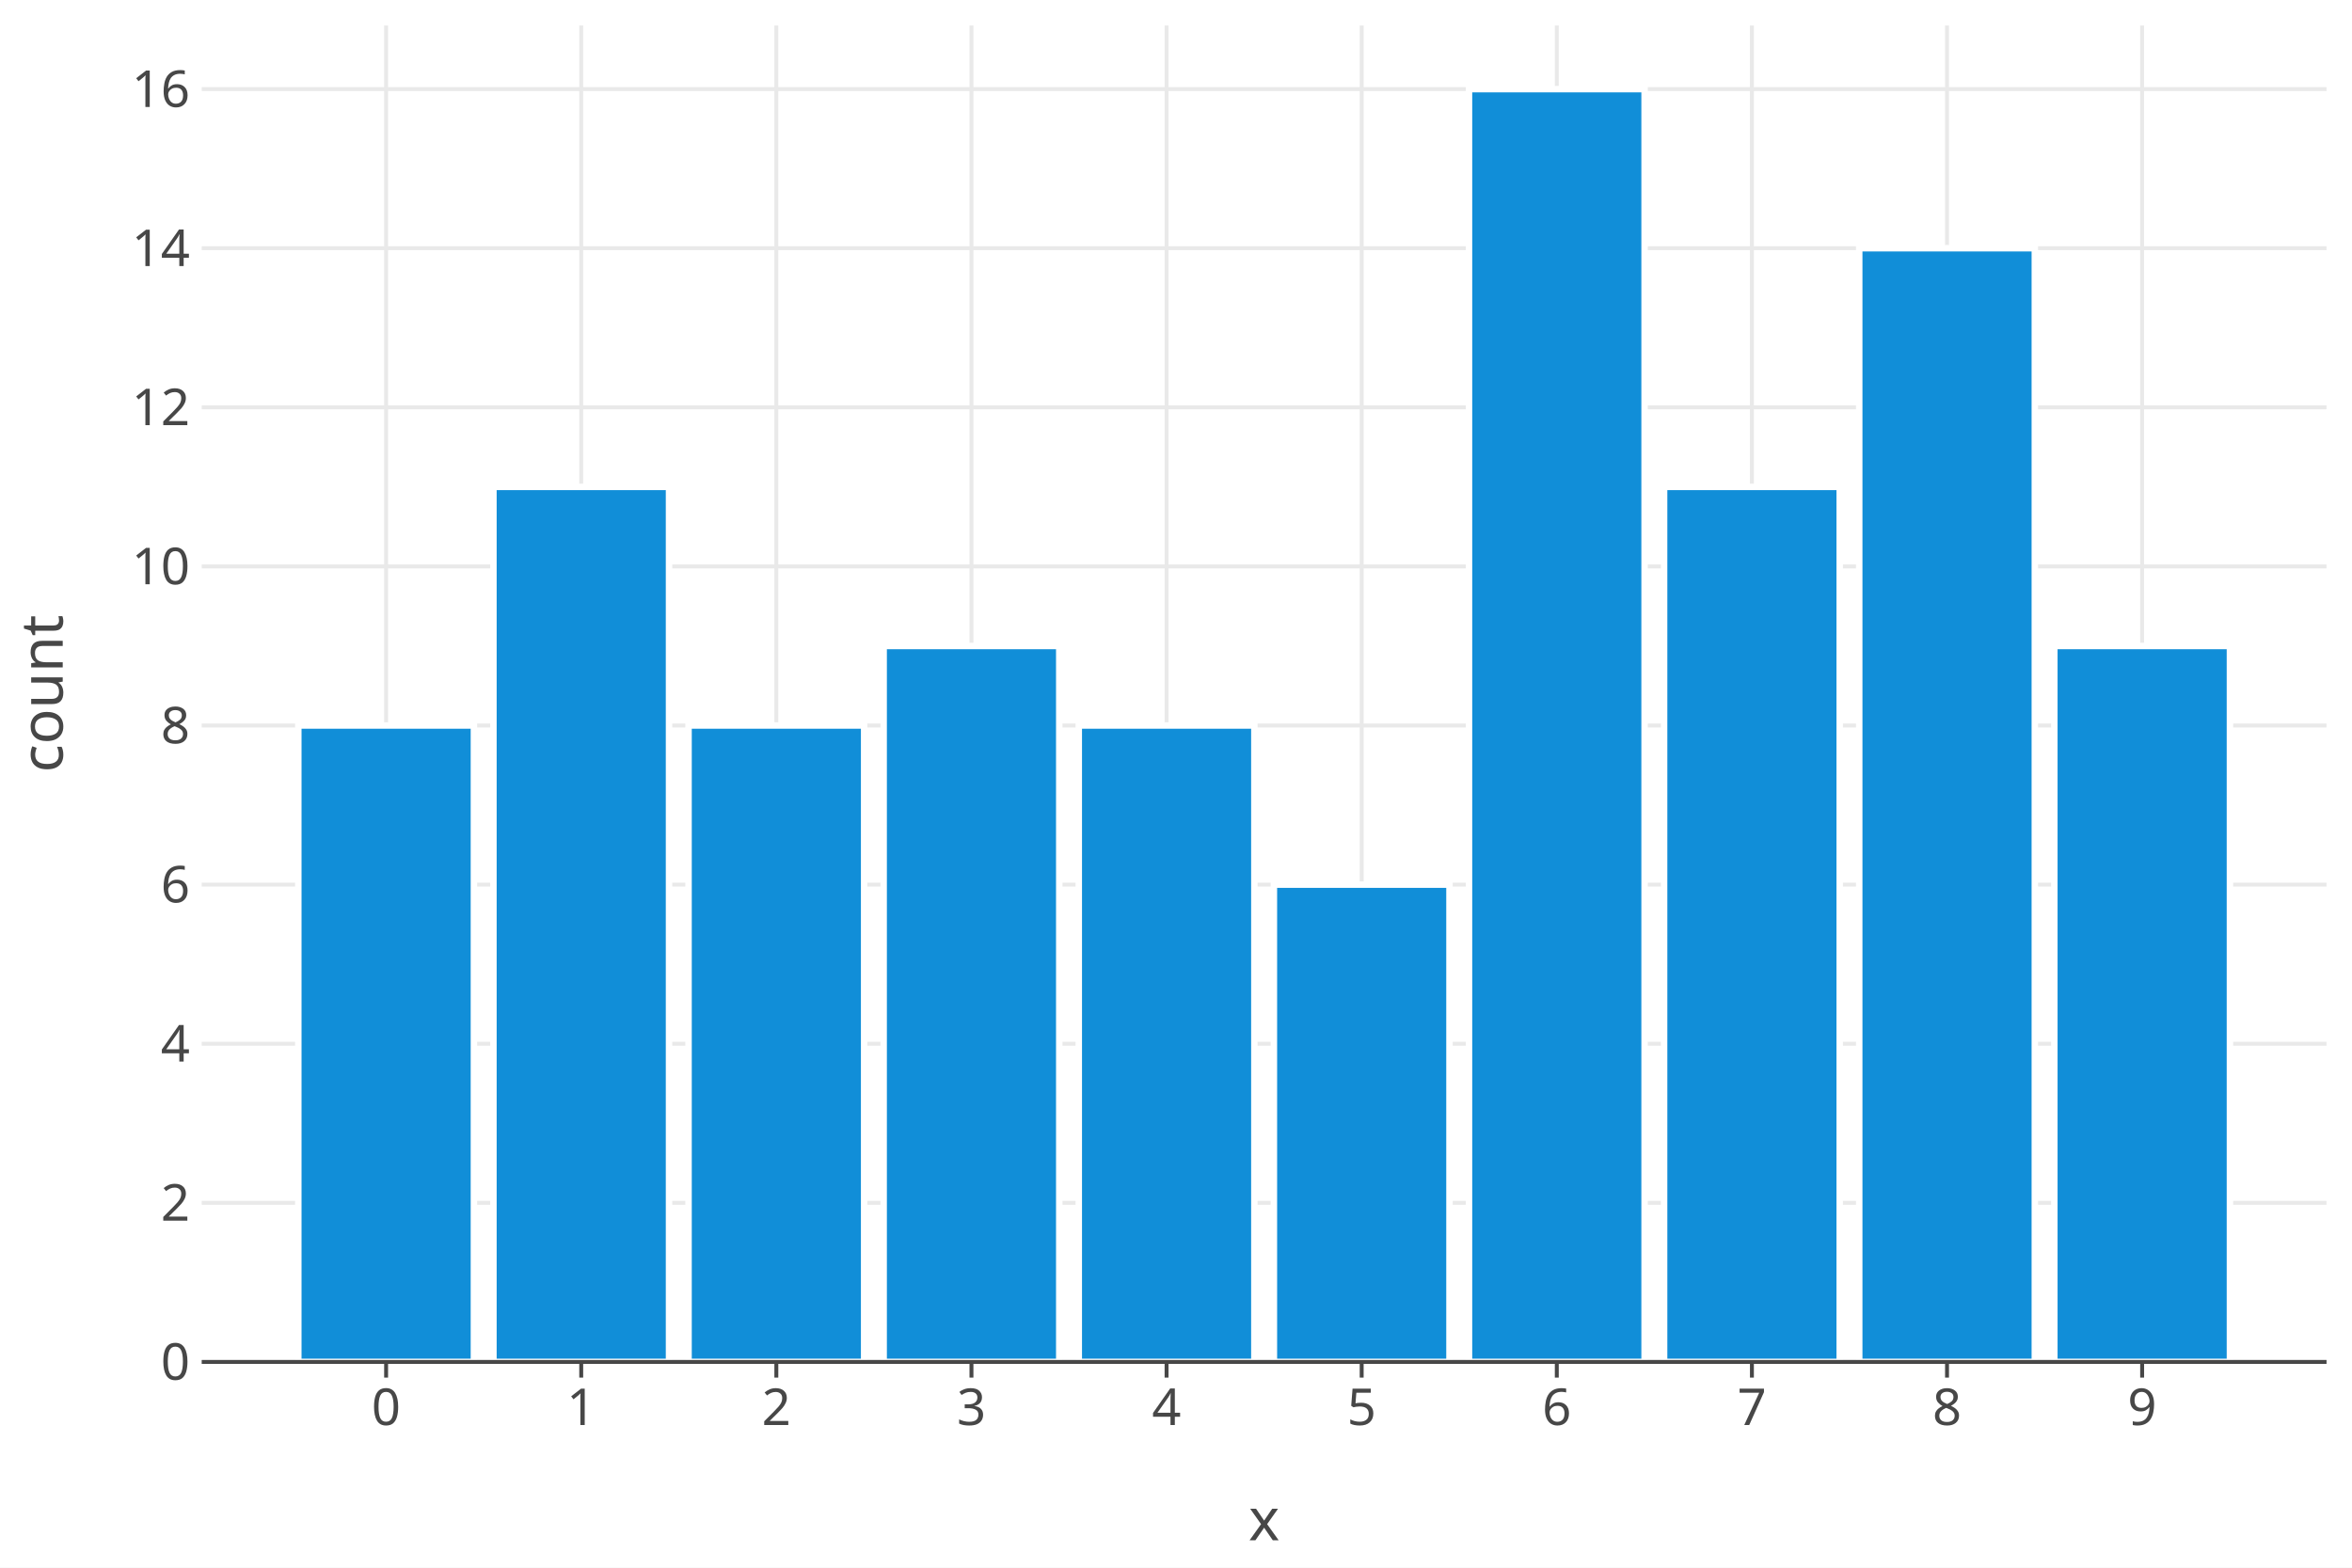
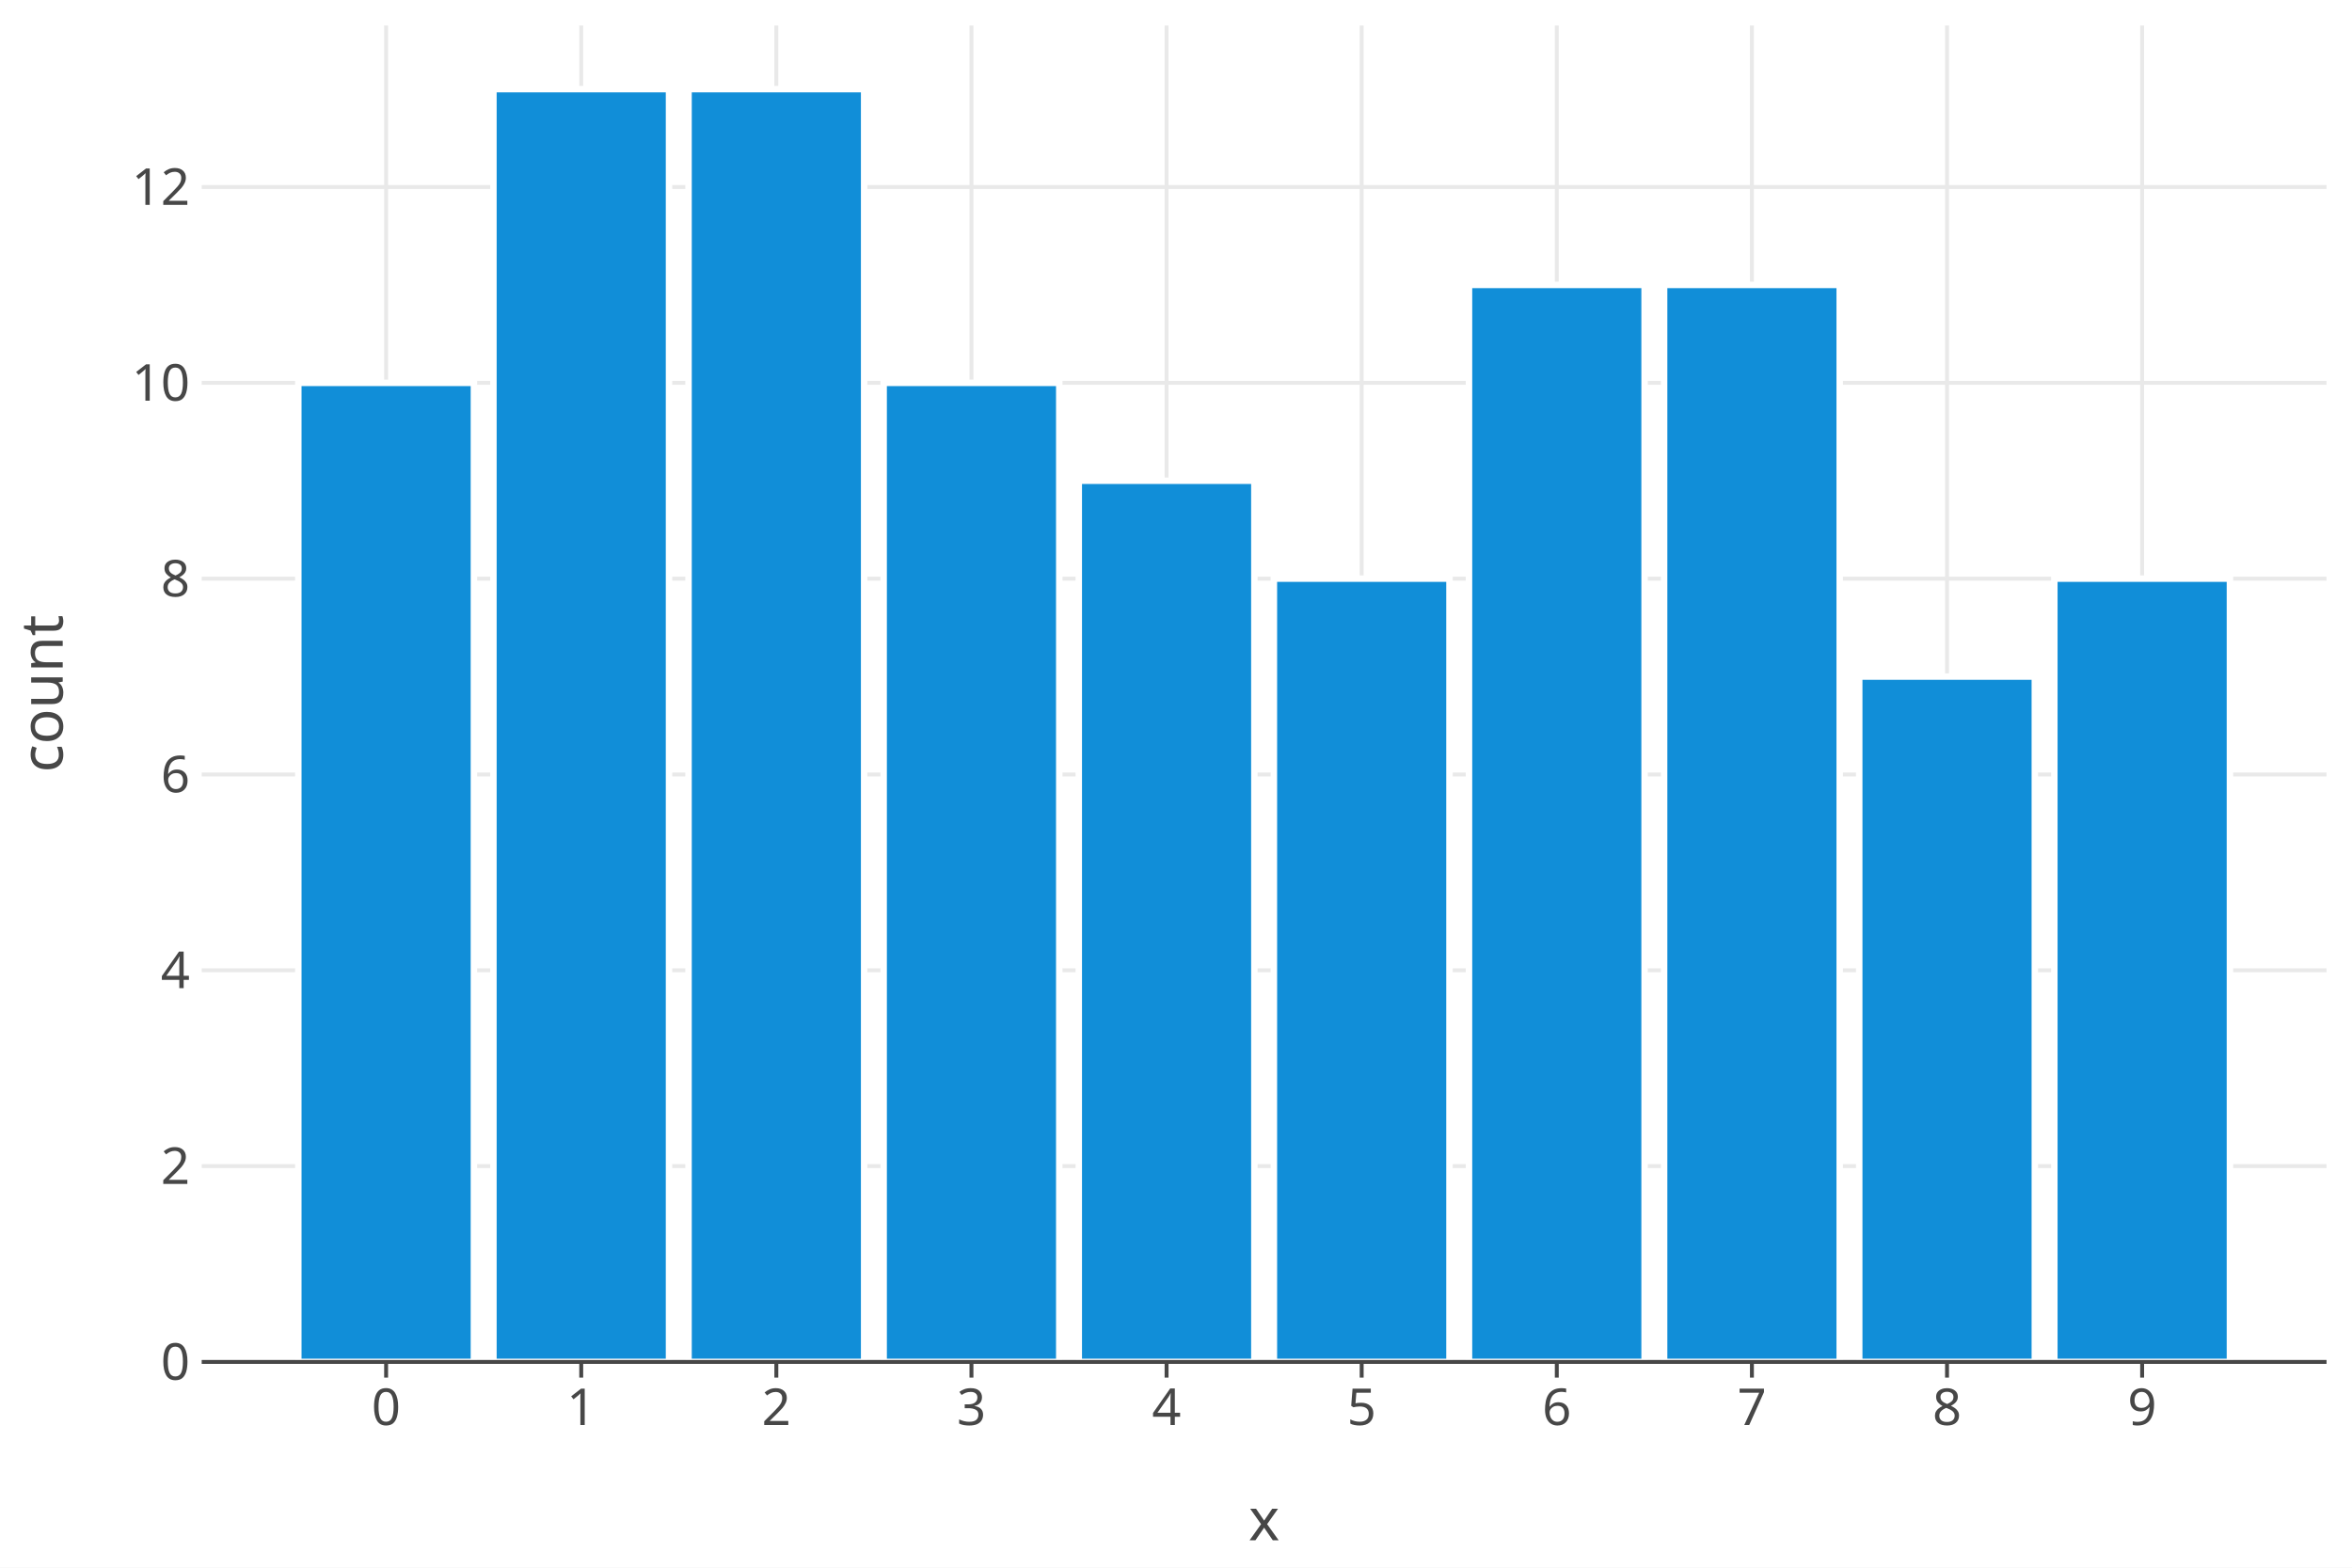
<svg xmlns="http://www.w3.org/2000/svg" display="block" class="plt-container" width="600.0" height="400.0">
  <style type="text/css">
  .plt-container {
   font-family: Lucida Grande, sans-serif;
   user-select: none;
   -webkit-user-select: none;
   -moz-user-select: none;
   -ms-user-select: none;
}
text {
   text-rendering: optimizeLegibility;
}
- #pN2F44U .plot-title {
+ #pK4qIgx .plot-title {
   fill: #474747;
   font-family: Lucida Grande, sans-serif;
   font-size: 16.0px;
   font-weight: normal;
   font-style: normal;   
}
- #pN2F44U .plot-subtitle {
+ #pK4qIgx .plot-subtitle {
   fill: #474747;
   font-family: Lucida Grande, sans-serif;
   font-size: 15.0px;
   font-weight: normal;
   font-style: normal;   
}
- #pN2F44U .plot-caption {
-    fill: #474747;
-    font-family: Lucida Grande, sans-serif;
-    font-size: 13.0px;
-    font-weight: normal;
-    font-style: normal;   
- }
- #pN2F44U .legend-title {
+ #pK4qIgx .plot-caption {
+    fill: #474747;
+    font-family: Lucida Grande, sans-serif;
+    font-size: 13.0px;
+    font-weight: normal;
+    font-style: normal;   
+ }
+ #pK4qIgx .legend-title {
   fill: #474747;
   font-family: Lucida Grande, sans-serif;
   font-size: 15.0px;
   font-weight: normal;
   font-style: normal;   
}
- #pN2F44U .legend-item {
-    fill: #474747;
-    font-family: Lucida Grande, sans-serif;
-    font-size: 13.0px;
-    font-weight: normal;
-    font-style: normal;   
- }
- #pN2F44U .axis-title-x {
+ #pK4qIgx .legend-item {
+    fill: #474747;
+    font-family: Lucida Grande, sans-serif;
+    font-size: 13.0px;
+    font-weight: normal;
+    font-style: normal;   
+ }
+ #pK4qIgx .axis-title-x {
   fill: #474747;
   font-family: Lucida Grande, sans-serif;
   font-size: 15.0px;
   font-weight: normal;
   font-style: normal;   
}
- #pN2F44U .axis-text-x {
-    fill: #474747;
-    font-family: Lucida Grande, sans-serif;
-    font-size: 13.0px;
-    font-weight: normal;
-    font-style: normal;   
- }
- #dZnGTt4 .axis-tooltip-text-x {
+ #pK4qIgx .axis-text-x {
+    fill: #474747;
+    font-family: Lucida Grande, sans-serif;
+    font-size: 13.0px;
+    font-weight: normal;
+    font-style: normal;   
+ }
+ #dLcb5RM .axis-tooltip-text-x {
   fill: #ffffff;
   font-family: Lucida Grande, sans-serif;
   font-size: 13.0px;
   font-weight: normal;
   font-style: normal;   
}
- #pN2F44U .axis-title-y {
+ #pK4qIgx .axis-title-y {
   fill: #474747;
   font-family: Lucida Grande, sans-serif;
   font-size: 15.0px;
   font-weight: normal;
   font-style: normal;   
}
- #pN2F44U .axis-text-y {
-    fill: #474747;
-    font-family: Lucida Grande, sans-serif;
-    font-size: 13.0px;
-    font-weight: normal;
-    font-style: normal;   
- }
- #dZnGTt4 .axis-tooltip-text-y {
+ #pK4qIgx .axis-text-y {
+    fill: #474747;
+    font-family: Lucida Grande, sans-serif;
+    font-size: 13.0px;
+    font-weight: normal;
+    font-style: normal;   
+ }
+ #dLcb5RM .axis-tooltip-text-y {
   fill: #ffffff;
   font-family: Lucida Grande, sans-serif;
   font-size: 13.0px;
   font-weight: normal;
   font-style: normal;   
}
- #pN2F44U .facet-strip-text-x {
-    fill: #474747;
-    font-family: Lucida Grande, sans-serif;
-    font-size: 13.0px;
-    font-weight: normal;
-    font-style: normal;   
- }
- #pN2F44U .facet-strip-text-y {
-    fill: #474747;
-    font-family: Lucida Grande, sans-serif;
-    font-size: 13.0px;
-    font-weight: normal;
-    font-style: normal;   
- }
- #dZnGTt4 .tooltip-text {
-    fill: #474747;
-    font-family: Lucida Grande, sans-serif;
-    font-size: 13.0px;
-    font-weight: normal;
-    font-style: normal;   
- }
- #dZnGTt4 .tooltip-title {
+ #pK4qIgx .facet-strip-text-x {
+    fill: #474747;
+    font-family: Lucida Grande, sans-serif;
+    font-size: 13.0px;
+    font-weight: normal;
+    font-style: normal;   
+ }
+ #pK4qIgx .facet-strip-text-y {
+    fill: #474747;
+    font-family: Lucida Grande, sans-serif;
+    font-size: 13.0px;
+    font-weight: normal;
+    font-style: normal;   
+ }
+ #dLcb5RM .tooltip-text {
+    fill: #474747;
+    font-family: Lucida Grande, sans-serif;
+    font-size: 13.0px;
+    font-weight: normal;
+    font-style: normal;   
+ }
+ #dLcb5RM .tooltip-title {
   fill: #474747;
   font-family: Lucida Grande, sans-serif;
   font-size: 13.0px;
   font-weight: bold;
   font-style: normal;   
}
- #dZnGTt4 .tooltip-label {
+ #dLcb5RM .tooltip-label {
   fill: #474747;
   font-family: Lucida Grande, sans-serif;
   font-size: 13.0px;
   font-weight: bold;
   font-style: normal;   
}

  </style>
-   <g id="pN2F44U">
+   <g id="pK4qIgx">
    <path fill-rule="evenodd" fill="rgb(255,255,255)" fill-opacity="1.0" d="M0.0 0.0 L0.0 400.0 L600.0 400.0 L600.0 0.0 Z">
    </path>
    <g transform="translate(29.5 6.5 ) ">
      <g>
        <g transform="translate(21.96121 0.0 ) ">
          <g>
            <line x1="47.036" y1="0.0" x2="47.036" y2="341.0" stroke="rgb(233,233,233)" stroke-opacity="1.0" stroke-width="1.0" fill="none">
            </line>
            <line x1="96.81" y1="0.0" x2="96.81" y2="341.0" stroke="rgb(233,233,233)" stroke-opacity="1.0" stroke-width="1.0" fill="none">
            </line>
            <line x1="146.584" y1="0.0" x2="146.584" y2="341.0" stroke="rgb(233,233,233)" stroke-opacity="1.0" stroke-width="1.0" fill="none">
            </line>
            <line x1="196.358" y1="0.0" x2="196.358" y2="341.0" stroke="rgb(233,233,233)" stroke-opacity="1.0" stroke-width="1.0" fill="none">
            </line>
            <line x1="246.132" y1="0.0" x2="246.132" y2="341.0" stroke="rgb(233,233,233)" stroke-opacity="1.0" stroke-width="1.0" fill="none">
            </line>
            <line x1="295.906" y1="0.0" x2="295.906" y2="341.0" stroke="rgb(233,233,233)" stroke-opacity="1.0" stroke-width="1.0" fill="none">
            </line>
            <line x1="345.68" y1="0.0" x2="345.68" y2="341.0" stroke="rgb(233,233,233)" stroke-opacity="1.0" stroke-width="1.0" fill="none">
            </line>
            <line x1="395.454" y1="0.0" x2="395.454" y2="341.0" stroke="rgb(233,233,233)" stroke-opacity="1.0" stroke-width="1.0" fill="none">
            </line>
            <line x1="445.228" y1="0.0" x2="445.228" y2="341.0" stroke="rgb(233,233,233)" stroke-opacity="1.0" stroke-width="1.0" fill="none">
            </line>
            <line x1="495.002" y1="0.0" x2="495.002" y2="341.0" stroke="rgb(233,233,233)" stroke-opacity="1.0" stroke-width="1.0" fill="none">
            </line>
          </g>
        </g>
        <g transform="translate(21.96121 0.0 ) ">
          <g>
            <line x1="0.0" y1="341.0" x2="542.039" y2="341.0" stroke="rgb(233,233,233)" stroke-opacity="1.0" stroke-width="1.0" fill="none">
            </line>
-             <line x1="0.0" y1="300.405" x2="542.039" y2="300.405" stroke="rgb(233,233,233)" stroke-opacity="1.0" stroke-width="1.0" fill="none">
-             </line>
-             <line x1="0.0" y1="259.81" x2="542.039" y2="259.81" stroke="rgb(233,233,233)" stroke-opacity="1.0" stroke-width="1.0" fill="none">
-             </line>
-             <line x1="0.0" y1="219.214" x2="542.039" y2="219.214" stroke="rgb(233,233,233)" stroke-opacity="1.0" stroke-width="1.0" fill="none">
-             </line>
-             <line x1="0.0" y1="178.619" x2="542.039" y2="178.619" stroke="rgb(233,233,233)" stroke-opacity="1.0" stroke-width="1.0" fill="none">
-             </line>
-             <line x1="0.0" y1="138.024" x2="542.039" y2="138.024" stroke="rgb(233,233,233)" stroke-opacity="1.0" stroke-width="1.0" fill="none">
-             </line>
-             <line x1="0.0" y1="97.429" x2="542.039" y2="97.429" stroke="rgb(233,233,233)" stroke-opacity="1.0" stroke-width="1.0" fill="none">
-             </line>
-             <line x1="0.0" y1="56.833" x2="542.039" y2="56.833" stroke="rgb(233,233,233)" stroke-opacity="1.0" stroke-width="1.0" fill="none">
-             </line>
-             <line x1="0.0" y1="16.238" x2="542.039" y2="16.238" stroke="rgb(233,233,233)" stroke-opacity="1.0" stroke-width="1.0" fill="none">
+             <line x1="0.0" y1="291.037" x2="542.039" y2="291.037" stroke="rgb(233,233,233)" stroke-opacity="1.0" stroke-width="1.0" fill="none">
+             </line>
+             <line x1="0.0" y1="241.073" x2="542.039" y2="241.073" stroke="rgb(233,233,233)" stroke-opacity="1.0" stroke-width="1.0" fill="none">
+             </line>
+             <line x1="0.0" y1="191.11" x2="542.039" y2="191.11" stroke="rgb(233,233,233)" stroke-opacity="1.0" stroke-width="1.0" fill="none">
+             </line>
+             <line x1="0.0" y1="141.147" x2="542.039" y2="141.147" stroke="rgb(233,233,233)" stroke-opacity="1.0" stroke-width="1.0" fill="none">
+             </line>
+             <line x1="0.0" y1="91.183" x2="542.039" y2="91.183" stroke="rgb(233,233,233)" stroke-opacity="1.0" stroke-width="1.0" fill="none">
+             </line>
+             <line x1="0.0" y1="41.22" x2="542.039" y2="41.22" stroke="rgb(233,233,233)" stroke-opacity="1.0" stroke-width="1.0" fill="none">
            </line>
          </g>
        </g>
      </g>
-       <g clip-path="url(#cvVyOtO)" clip-bounds-jfx="[rect (21.961, 0.0), (542.039, 341.0)]">
+       <g clip-path="url(#c5OsuXu)" clip-bounds-jfx="[rect (21.961, 0.0), (542.039, 341.0)]">
        <g transform="translate(21.96121 0.0 ) ">
          <g>
            <g>
-               <rect x="24.638" y="178.619" height="162.381" width="44.797" stroke="rgb(255,255,255)" stroke-opacity="1.0" fill="rgb(17,142,216)" fill-opacity="1.0" stroke-width="1.65">
-               </rect>
-               <rect x="173.96" y="158.321" height="182.679" width="44.797" stroke="rgb(255,255,255)" stroke-opacity="1.0" fill="rgb(17,142,216)" fill-opacity="1.0" stroke-width="1.65">
-               </rect>
-               <rect x="223.734" y="178.619" height="162.381" width="44.797" stroke="rgb(255,255,255)" stroke-opacity="1.0" fill="rgb(17,142,216)" fill-opacity="1.0" stroke-width="1.65">
-               </rect>
-               <rect x="273.508" y="219.214" height="121.786" width="44.797" stroke="rgb(255,255,255)" stroke-opacity="1.0" fill="rgb(17,142,216)" fill-opacity="1.0" stroke-width="1.65">
-               </rect>
-               <rect x="422.83" y="56.833" height="284.167" width="44.797" stroke="rgb(255,255,255)" stroke-opacity="1.0" fill="rgb(17,142,216)" fill-opacity="1.0" stroke-width="1.65">
-               </rect>
-               <rect x="323.282" y="16.238" height="324.762" width="44.797" stroke="rgb(255,255,255)" stroke-opacity="1.0" fill="rgb(17,142,216)" fill-opacity="1.0" stroke-width="1.65">
-               </rect>
-               <rect x="124.186" y="178.619" height="162.381" width="44.797" stroke="rgb(255,255,255)" stroke-opacity="1.0" fill="rgb(17,142,216)" fill-opacity="1.0" stroke-width="1.65">
-               </rect>
-               <rect x="472.604" y="158.321" height="182.679" width="44.797" stroke="rgb(255,255,255)" stroke-opacity="1.0" fill="rgb(17,142,216)" fill-opacity="1.0" stroke-width="1.65">
-               </rect>
-               <rect x="373.056" y="117.726" height="223.274" width="44.797" stroke="rgb(255,255,255)" stroke-opacity="1.0" fill="rgb(17,142,216)" fill-opacity="1.0" stroke-width="1.65">
-               </rect>
-               <rect x="74.412" y="117.726" height="223.274" width="44.797" stroke="rgb(255,255,255)" stroke-opacity="1.0" fill="rgb(17,142,216)" fill-opacity="1.0" stroke-width="1.65">
+               <rect x="24.638" y="91.183" height="249.817" width="44.797" stroke="rgb(255,255,255)" stroke-opacity="1.0" fill="rgb(17,142,216)" fill-opacity="1.0" stroke-width="1.65">
+               </rect>
+               <rect x="373.056" y="66.201" height="274.799" width="44.797" stroke="rgb(255,255,255)" stroke-opacity="1.0" fill="rgb(17,142,216)" fill-opacity="1.0" stroke-width="1.65">
+               </rect>
+               <rect x="422.83" y="166.128" height="174.872" width="44.797" stroke="rgb(255,255,255)" stroke-opacity="1.0" fill="rgb(17,142,216)" fill-opacity="1.0" stroke-width="1.65">
+               </rect>
+               <rect x="273.508" y="141.147" height="199.853" width="44.797" stroke="rgb(255,255,255)" stroke-opacity="1.0" fill="rgb(17,142,216)" fill-opacity="1.0" stroke-width="1.65">
+               </rect>
+               <rect x="124.186" y="16.238" height="324.762" width="44.797" stroke="rgb(255,255,255)" stroke-opacity="1.0" fill="rgb(17,142,216)" fill-opacity="1.0" stroke-width="1.65">
+               </rect>
+               <rect x="223.734" y="116.165" height="224.835" width="44.797" stroke="rgb(255,255,255)" stroke-opacity="1.0" fill="rgb(17,142,216)" fill-opacity="1.0" stroke-width="1.65">
+               </rect>
+               <rect x="173.96" y="91.183" height="249.817" width="44.797" stroke="rgb(255,255,255)" stroke-opacity="1.0" fill="rgb(17,142,216)" fill-opacity="1.0" stroke-width="1.65">
+               </rect>
+               <rect x="323.282" y="66.201" height="274.799" width="44.797" stroke="rgb(255,255,255)" stroke-opacity="1.0" fill="rgb(17,142,216)" fill-opacity="1.0" stroke-width="1.65">
+               </rect>
+               <rect x="74.412" y="16.238" height="324.762" width="44.797" stroke="rgb(255,255,255)" stroke-opacity="1.0" fill="rgb(17,142,216)" fill-opacity="1.0" stroke-width="1.65">
+               </rect>
+               <rect x="472.604" y="141.147" height="199.853" width="44.797" stroke="rgb(255,255,255)" stroke-opacity="1.0" fill="rgb(17,142,216)" fill-opacity="1.0" stroke-width="1.65">
              </rect>
            </g>
          </g>
        </g>
        <defs>
-           <clipPath id="cvVyOtO">
+           <clipPath id="c5OsuXu">
            <rect x="21.961" y="0.0" width="542.039" height="341.0">
            </rect>
          </clipPath>
        </defs>
      </g>
      <g>
        <g transform="translate(21.96121 341.0 ) ">
          <g transform="translate(47.03642 0.0 ) ">
            <line stroke-width="1.0" stroke="rgb(71,71,71)" stroke-opacity="1.0" x2="0.0" y2="4.0">
            </line>
            <g transform="translate(0.0 7.0 ) ">
              <text class="axis-text-x" text-anchor="middle" dy="0.7em">
                <tspan>0</tspan>
              </text>
            </g>
          </g>
          <g transform="translate(96.81042 0.0 ) ">
            <line stroke-width="1.0" stroke="rgb(71,71,71)" stroke-opacity="1.0" x2="0.0" y2="4.0">
            </line>
            <g transform="translate(0.0 7.0 ) ">
              <text class="axis-text-x" text-anchor="middle" dy="0.7em">
                <tspan>1</tspan>
              </text>
            </g>
          </g>
          <g transform="translate(146.5844 0.0 ) ">
            <line stroke-width="1.0" stroke="rgb(71,71,71)" stroke-opacity="1.0" x2="0.0" y2="4.0">
            </line>
            <g transform="translate(0.0 7.0 ) ">
              <text class="axis-text-x" text-anchor="middle" dy="0.7em">
                <tspan>2</tspan>
              </text>
            </g>
          </g>
          <g transform="translate(196.3584 0.0 ) ">
            <line stroke-width="1.0" stroke="rgb(71,71,71)" stroke-opacity="1.0" x2="0.0" y2="4.0">
            </line>
            <g transform="translate(0.0 7.0 ) ">
              <text class="axis-text-x" text-anchor="middle" dy="0.7em">
                <tspan>3</tspan>
              </text>
            </g>
          </g>
          <g transform="translate(246.1324 0.0 ) ">
            <line stroke-width="1.0" stroke="rgb(71,71,71)" stroke-opacity="1.0" x2="0.0" y2="4.0">
            </line>
            <g transform="translate(0.0 7.0 ) ">
              <text class="axis-text-x" text-anchor="middle" dy="0.7em">
                <tspan>4</tspan>
              </text>
            </g>
          </g>
          <g transform="translate(295.9064 0.0 ) ">
            <line stroke-width="1.0" stroke="rgb(71,71,71)" stroke-opacity="1.0" x2="0.0" y2="4.0">
            </line>
            <g transform="translate(0.0 7.0 ) ">
              <text class="axis-text-x" text-anchor="middle" dy="0.7em">
                <tspan>5</tspan>
              </text>
            </g>
          </g>
          <g transform="translate(345.6804 0.0 ) ">
            <line stroke-width="1.0" stroke="rgb(71,71,71)" stroke-opacity="1.0" x2="0.0" y2="4.0">
            </line>
            <g transform="translate(0.0 7.0 ) ">
              <text class="axis-text-x" text-anchor="middle" dy="0.7em">
                <tspan>6</tspan>
              </text>
            </g>
          </g>
          <g transform="translate(395.4544 0.0 ) ">
            <line stroke-width="1.0" stroke="rgb(71,71,71)" stroke-opacity="1.0" x2="0.0" y2="4.0">
            </line>
            <g transform="translate(0.0 7.0 ) ">
              <text class="axis-text-x" text-anchor="middle" dy="0.7em">
                <tspan>7</tspan>
              </text>
            </g>
          </g>
          <g transform="translate(445.2284 0.0 ) ">
            <line stroke-width="1.0" stroke="rgb(71,71,71)" stroke-opacity="1.0" x2="0.0" y2="4.0">
            </line>
            <g transform="translate(0.0 7.0 ) ">
              <text class="axis-text-x" text-anchor="middle" dy="0.7em">
                <tspan>8</tspan>
              </text>
            </g>
          </g>
          <g transform="translate(495.0024 0.0 ) ">
            <line stroke-width="1.0" stroke="rgb(71,71,71)" stroke-opacity="1.0" x2="0.0" y2="4.0">
            </line>
            <g transform="translate(0.0 7.0 ) ">
              <text class="axis-text-x" text-anchor="middle" dy="0.7em">
                <tspan>9</tspan>
              </text>
            </g>
          </g>
          <line x1="0.0" y1="0.0" x2="542.039" y2="0.0" stroke-width="1.0" stroke="rgb(71,71,71)" stroke-opacity="1.0">
          </line>
        </g>
        <g transform="translate(21.96121 0.0 ) ">
          <g transform="translate(0.0 341.0 ) ">
            <g transform="translate(-3.0 0.0 ) ">
              <text class="axis-text-y" text-anchor="end" dy="0.35em">
                <tspan>0</tspan>
              </text>
            </g>
          </g>
-           <g transform="translate(0.0 300.4048 ) ">
+           <g transform="translate(0.0 291.0366 ) ">
            <g transform="translate(-3.0 0.0 ) ">
              <text class="axis-text-y" text-anchor="end" dy="0.35em">
                <tspan>2</tspan>
              </text>
            </g>
          </g>
-           <g transform="translate(0.0 259.8095 ) ">
+           <g transform="translate(0.0 241.0733 ) ">
            <g transform="translate(-3.0 0.0 ) ">
              <text class="axis-text-y" text-anchor="end" dy="0.35em">
                <tspan>4</tspan>
              </text>
            </g>
          </g>
-           <g transform="translate(0.0 219.2143 ) ">
+           <g transform="translate(0.0 191.1099 ) ">
            <g transform="translate(-3.0 0.0 ) ">
              <text class="axis-text-y" text-anchor="end" dy="0.35em">
                <tspan>6</tspan>
              </text>
            </g>
          </g>
-           <g transform="translate(0.0 178.619 ) ">
+           <g transform="translate(0.0 141.1465 ) ">
            <g transform="translate(-3.0 0.0 ) ">
              <text class="axis-text-y" text-anchor="end" dy="0.35em">
                <tspan>8</tspan>
              </text>
            </g>
          </g>
-           <g transform="translate(0.0 138.0238 ) ">
+           <g transform="translate(0.0 91.18315 ) ">
            <g transform="translate(-3.0 0.0 ) ">
              <text class="axis-text-y" text-anchor="end" dy="0.35em">
                <tspan>10</tspan>
              </text>
            </g>
          </g>
-           <g transform="translate(0.0 97.42857 ) ">
+           <g transform="translate(0.0 41.21978 ) ">
            <g transform="translate(-3.0 0.0 ) ">
              <text class="axis-text-y" text-anchor="end" dy="0.35em">
                <tspan>12</tspan>
-               </text>
-             </g>
-           </g>
-           <g transform="translate(0.0 56.83333 ) ">
-             <g transform="translate(-3.0 0.0 ) ">
-               <text class="axis-text-y" text-anchor="end" dy="0.35em">
-                 <tspan>14</tspan>
-               </text>
-             </g>
-           </g>
-           <g transform="translate(0.0 16.2381 ) ">
-             <g transform="translate(-3.0 0.0 ) ">
-               <text class="axis-text-y" text-anchor="end" dy="0.35em">
-                 <tspan>16</tspan>
              </text>
            </g>
          </g>
        </g>
      </g>
    </g>
    <g transform="translate(16.0 177.0 ) rotate(-90.0 ) ">
      <text class="axis-title-y" y="0.0" text-anchor="middle">
        <tspan>count</tspan>
      </text>
    </g>
    <g transform="translate(322.4806 393.0 ) ">
      <text class="axis-title-x" y="0.0" text-anchor="middle">
        <tspan>x</tspan>
      </text>
    </g>
    <path fill="rgb(0,0,0)" fill-opacity="0.0" stroke="rgb(71,71,71)" stroke-opacity="1.0" stroke-width="0.0" d="M0.0 0.0 L0.0 400.0 L600.0 400.0 L600.0 0.0 Z">
    </path>
  </g>
-   <g id="dZnGTt4">
+   <g id="dLcb5RM">
  </g>
</svg>
